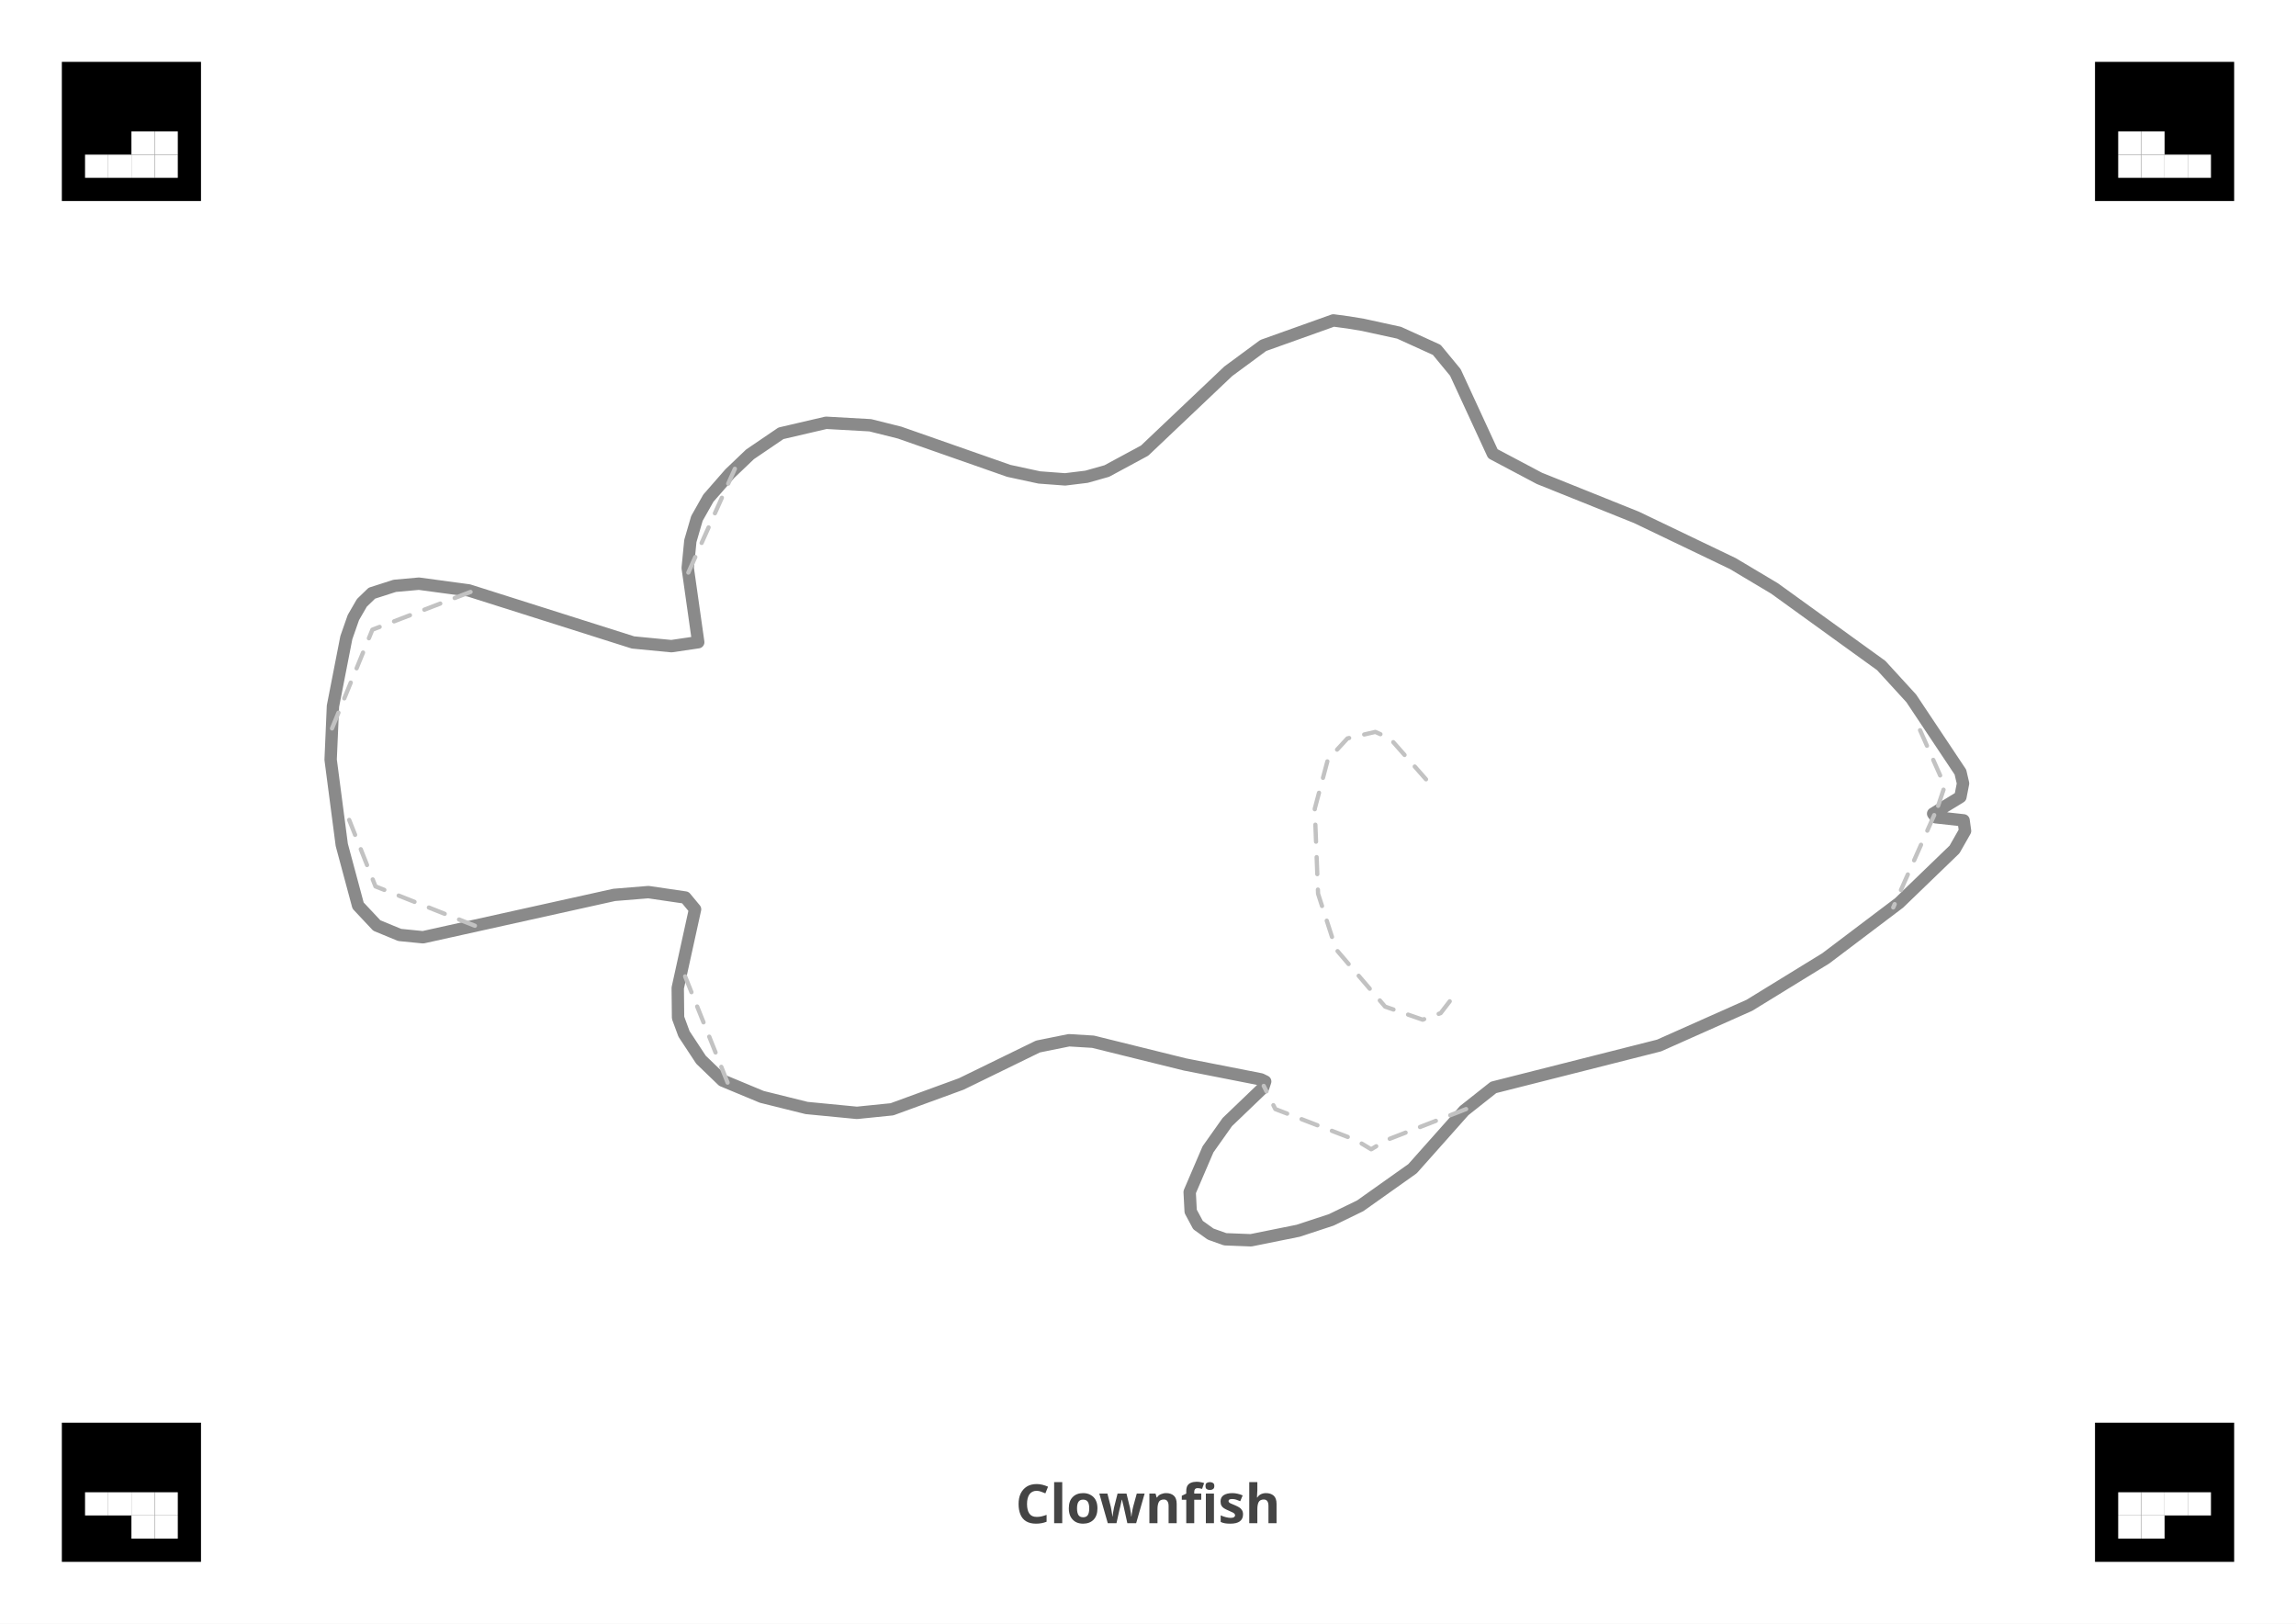
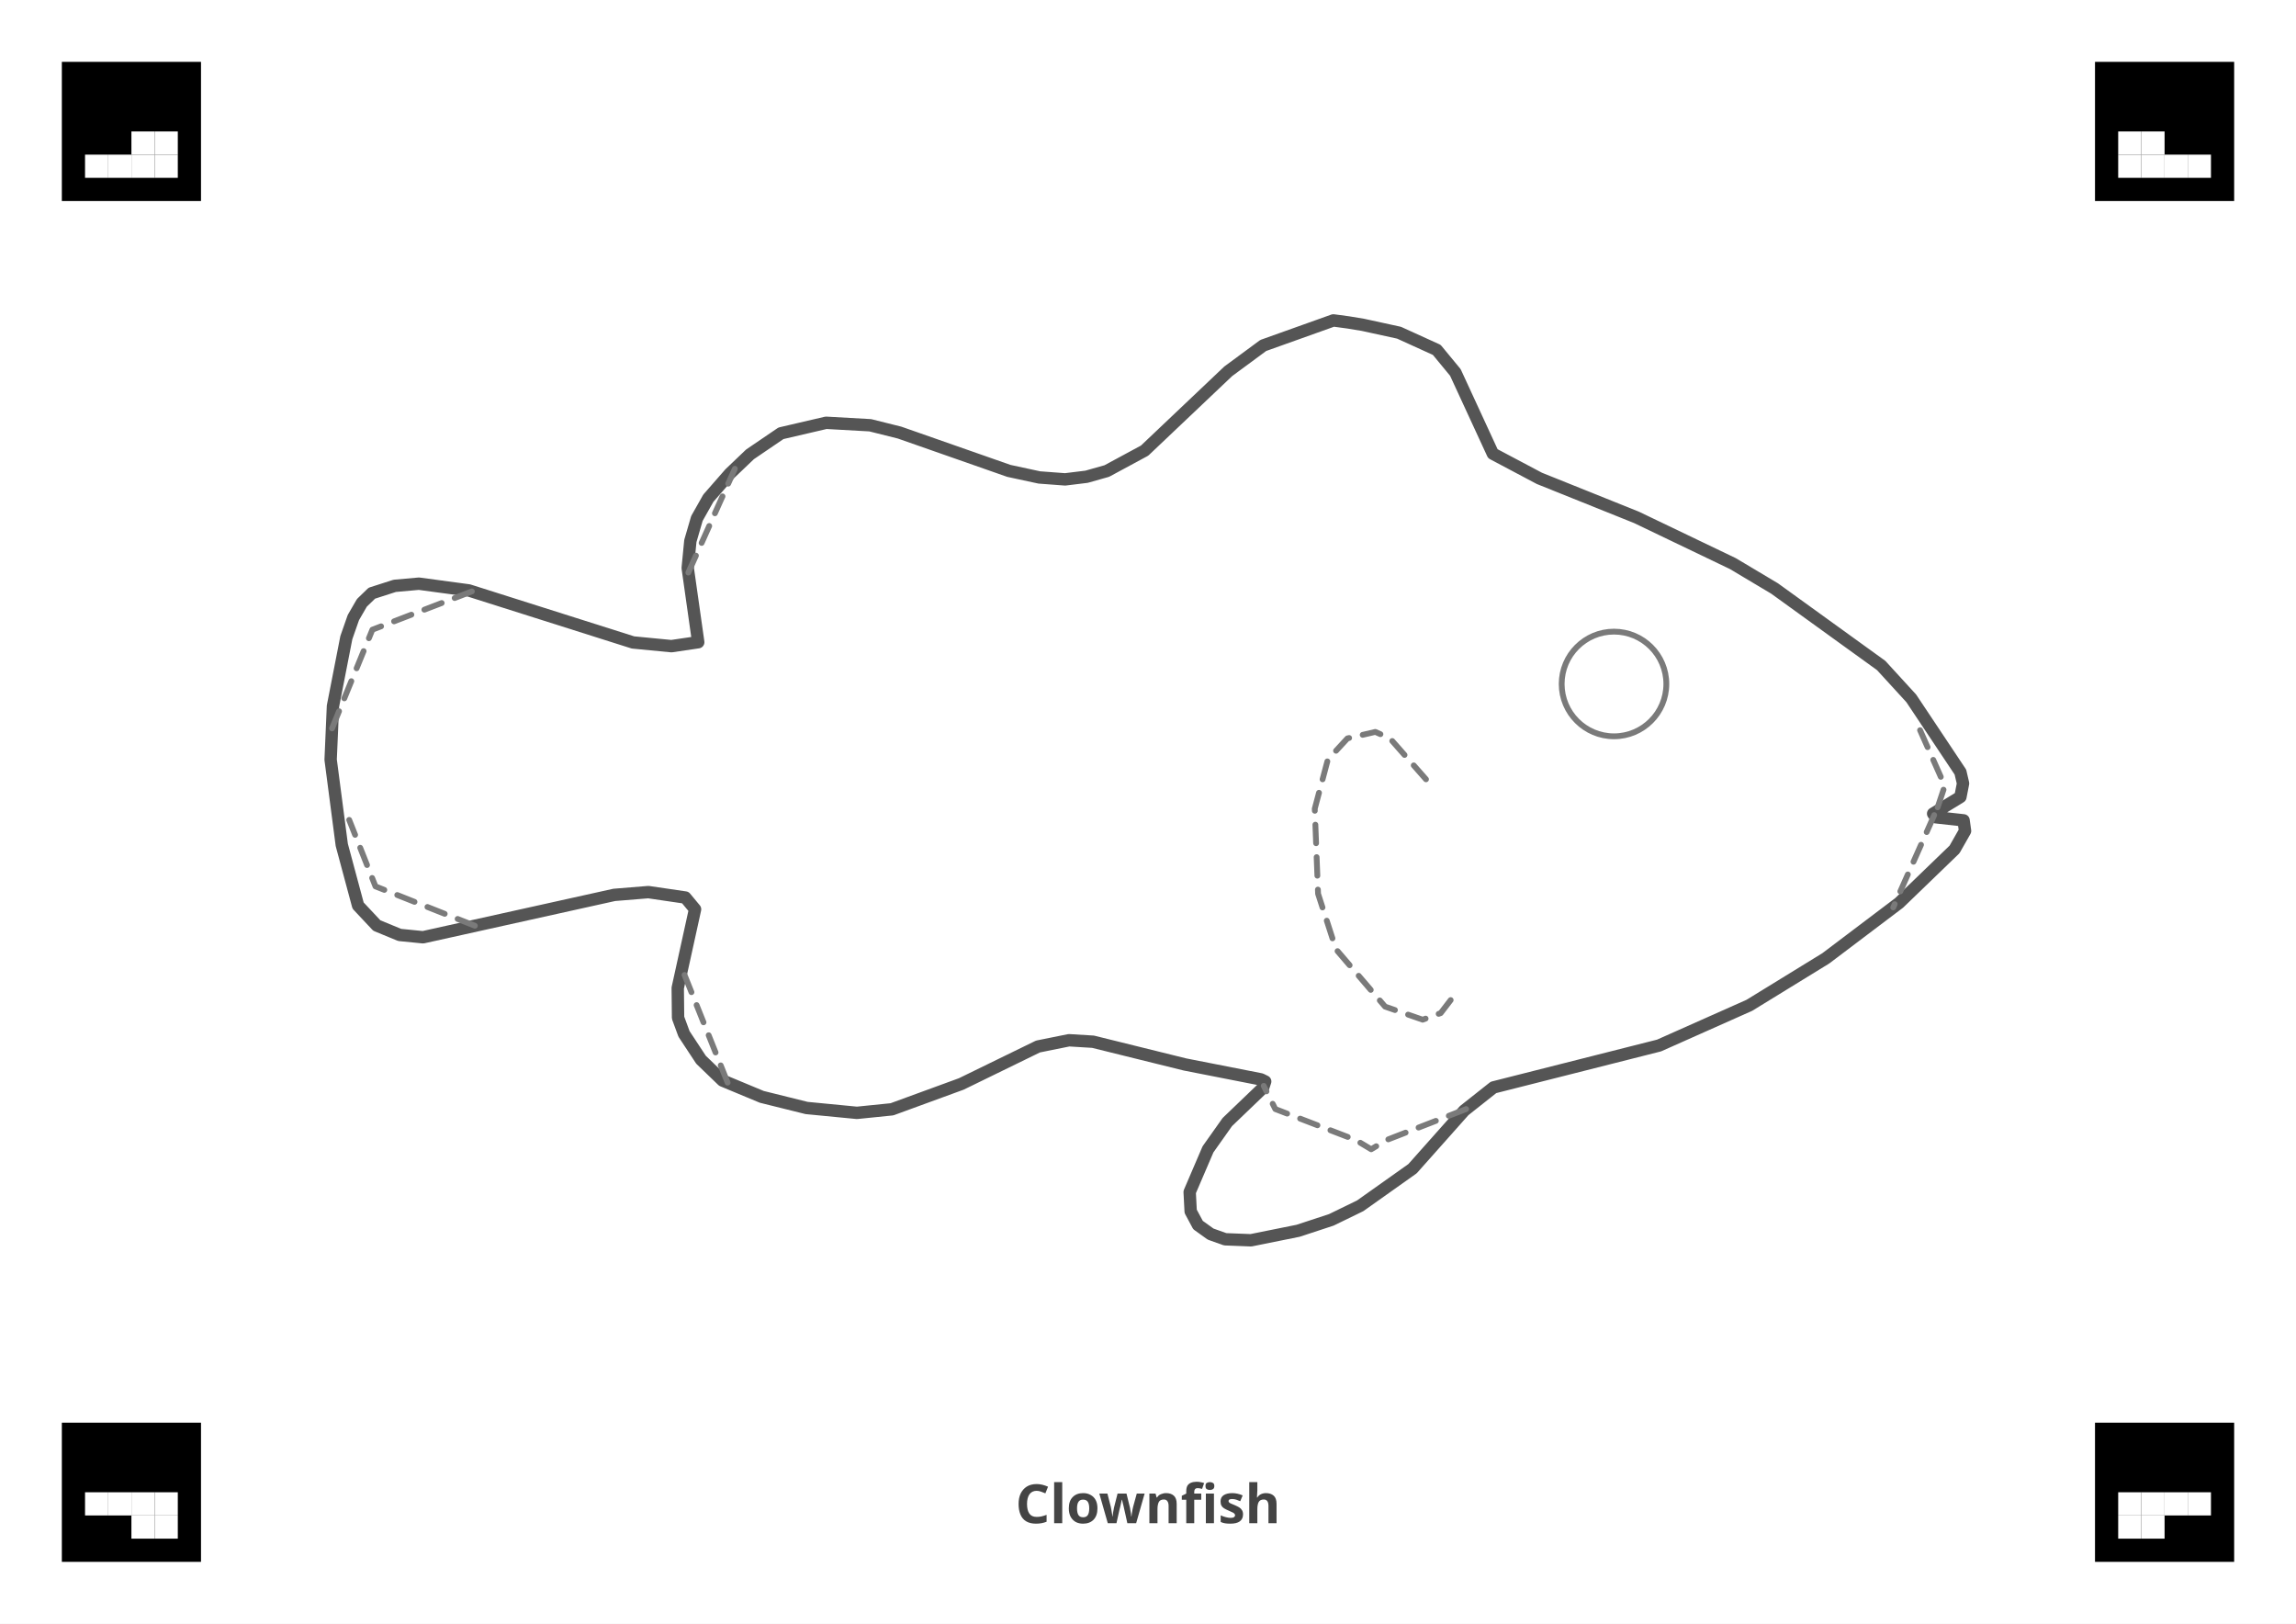
<svg xmlns="http://www.w3.org/2000/svg" width="297mm" height="210mm" viewBox="0 0 297 210">
  <rect width="297" height="210" fill="#fff" />
  <rect x="8" y="8" width="18" height="18" fill="#000" />
  <rect x="17.00" y="17.00" width="3" height="3" fill="#fff" />
  <rect x="20.00" y="17.00" width="3" height="3" fill="#fff" />
  <rect x="11.00" y="20.00" width="3" height="3" fill="#fff" />
  <rect x="14.00" y="20.00" width="3" height="3" fill="#fff" />
  <rect x="17.00" y="20.00" width="3" height="3" fill="#fff" />
  <rect x="20.00" y="20.00" width="3" height="3" fill="#fff" />
  <rect x="271" y="8" width="18" height="18" fill="#000" />
  <rect x="274.00" y="17.00" width="3" height="3" fill="#fff" />
  <rect x="277.00" y="17.00" width="3" height="3" fill="#fff" />
  <rect x="274.00" y="20.00" width="3" height="3" fill="#fff" />
  <rect x="277.00" y="20.00" width="3" height="3" fill="#fff" />
  <rect x="280.00" y="20.00" width="3" height="3" fill="#fff" />
  <rect x="283.00" y="20.00" width="3" height="3" fill="#fff" />
  <rect x="8" y="184" width="18" height="18" fill="#000" />
  <rect x="11.00" y="193.00" width="3" height="3" fill="#fff" />
  <rect x="14.00" y="193.00" width="3" height="3" fill="#fff" />
  <rect x="17.00" y="193.00" width="3" height="3" fill="#fff" />
  <rect x="20.00" y="193.00" width="3" height="3" fill="#fff" />
  <rect x="17.00" y="196.00" width="3" height="3" fill="#fff" />
  <rect x="20.00" y="196.00" width="3" height="3" fill="#fff" />
  <rect x="271" y="184" width="18" height="18" fill="#000" />
  <rect x="274.00" y="193.00" width="3" height="3" fill="#fff" />
  <rect x="277.00" y="193.00" width="3" height="3" fill="#fff" />
  <rect x="280.00" y="193.00" width="3" height="3" fill="#fff" />
  <rect x="283.00" y="193.00" width="3" height="3" fill="#fff" />
  <rect x="274.00" y="196.00" width="3" height="3" fill="#fff" />
  <rect x="277.00" y="196.00" width="3" height="3" fill="#fff" />
-   <path d="M176.29 42.01 L180.97 43.03 L185.85 45.25 L188.26 48.17 L193.11 58.68 L199.13 61.87 L211.68 66.91 L224.15 72.89 L229.55 76.11 L243.34 86.07 L247.23 90.32 L253.59 99.86 L253.93 101.32 L253.59 103.07 L250.06 105.23 L250.40 105.70 L254.00 106.10 L254.19 107.47 L252.83 109.86 L245.66 116.78 L236.17 123.95 L226.29 130.02 L214.61 135.22 L193.19 140.64 L189.40 143.64 L182.72 151.15 L175.95 155.95 L172.21 157.77 L167.92 159.18 L161.82 160.41 L158.48 160.28 L156.60 159.61 L154.97 158.44 L154.02 156.67 L153.89 154.17 L156.26 148.65 L158.76 145.12 L163.39 140.68 L163.66 139.87 L163.11 139.60 L153.28 137.67 L141.39 134.73 L138.28 134.54 L134.27 135.35 L124.35 140.19 L115.38 143.47 L110.85 143.93 L104.34 143.30 L98.54 141.86 L93.47 139.75 L90.68 137.06 L88.48 133.72 L87.71 131.63 L87.67 127.78 L89.91 117.60 L88.65 116.08 L83.87 115.38 L79.45 115.74 L54.72 121.22 L51.70 120.92 L48.74 119.70 L46.32 117.12 L44.21 109.27 L42.77 98.25 L43.07 91.33 L44.80 82.47 L45.71 79.87 L46.81 77.97 L48.10 76.72 L51.06 75.77 L54.19 75.49 L60.64 76.36 L81.88 83.09 L86.85 83.57 L90.32 83.06 L88.96 73.46 L89.30 69.97 L90.15 67.05 L91.63 64.43 L94.42 61.24 L97.02 58.76 L101.02 56.04 L106.86 54.68 L112.57 55.00 L116.37 55.95 L130.50 60.90 L134.44 61.75 L137.78 62.00 L140.55 61.66 L143.17 60.92 L148.06 58.28 L158.88 48.02 L163.41 44.68 L172.48 41.44 L174.41 41.70 Z" fill="#fff" stroke="#8a8a8a" stroke-width="1.6" stroke-linejoin="round" />
-   <path d="M248.37 94.44 L251.57 101.64 L251.17 102.84 L250.45 104.99" fill="none" stroke="#c2c2c2" stroke-width="0.55" stroke-dasharray="2.2 2" stroke-linecap="round" stroke-linejoin="round" />
-   <path d="M250.20 105.42 L249.57 106.84 L246.37 114.04 L244.90 117.36" fill="none" stroke="#c2c2c2" stroke-width="0.55" stroke-dasharray="2.2 2" stroke-linecap="round" stroke-linejoin="round" />
-   <path d="M189.65 143.44 L186.57 144.64 L179.37 147.44 L177.37 148.64 L175.37 147.44 L164.97 143.44 L164.17 141.84 L163.47 140.44" fill="none" stroke="#c2c2c2" stroke-width="0.55" stroke-dasharray="2.2 2" stroke-linecap="round" stroke-linejoin="round" />
-   <path d="M94.12 140.02 L93.17 137.64 L89.17 127.64 L88.22 125.27" fill="none" stroke="#c2c2c2" stroke-width="0.55" stroke-dasharray="2.2 2" stroke-linecap="round" stroke-linejoin="round" />
-   <path d="M61.43 119.73 L59.17 118.84 L48.57 114.64 L45.17 106.04" fill="none" stroke="#c2c2c2" stroke-width="0.55" stroke-dasharray="2.2 2" stroke-linecap="round" stroke-linejoin="round" />
-   <path d="M42.95 94.21 L44.57 90.24 L48.17 81.44 L58.57 77.44 L61.04 76.49" fill="none" stroke="#c2c2c2" stroke-width="0.55" stroke-dasharray="2.2 2" stroke-linecap="round" stroke-linejoin="round" />
-   <path d="M89.04 74.05 L90.57 70.64 L93.17 64.84 L95.06 60.63" fill="none" stroke="#c2c2c2" stroke-width="0.55" stroke-dasharray="2.2 2" stroke-linecap="round" stroke-linejoin="round" />
-   <path d="M184.46 100.79 L179.80 95.50 L177.90 94.66 L174.30 95.50 L171.76 98.25 L170.07 104.60 L170.50 115.59 L172.82 122.78 L179.17 130.19 L184.03 131.88 L186.36 131.03 L188.47 128.28" fill="none" stroke="#c2c2c2" stroke-width="0.55" stroke-dasharray="2.2 2" stroke-linecap="round" stroke-linejoin="round" />
-   <text x="148.5" y="197" text-anchor="middle" font-family="Segoe UI, sans-serif" font-size="7" font-weight="600" fill="#444">Clownfish</text>
+   <path d="M176.29 42.01 L180.97 43.03 L185.85 45.25 L188.26 48.17 L193.11 58.68 L199.13 61.87 L211.68 66.91 L224.15 72.89 L229.55 76.11 L243.34 86.07 L247.23 90.32 L253.59 99.86 L253.93 101.32 L253.59 103.07 L250.06 105.23 L250.40 105.70 L254.00 106.10 L254.19 107.47 L252.83 109.86 L245.66 116.78 L236.17 123.95 L226.29 130.02 L214.61 135.22 L193.19 140.64 L189.40 143.64 L182.72 151.15 L175.95 155.95 L172.21 157.77 L167.92 159.18 L161.82 160.41 L158.48 160.28 L156.60 159.61 L154.97 158.44 L154.02 156.67 L153.89 154.17 L156.26 148.65 L158.76 145.12 L163.39 140.68 L163.66 139.87 L163.11 139.60 L153.28 137.67 L141.39 134.73 L138.28 134.54 L134.27 135.35 L124.35 140.19 L115.38 143.47 L110.85 143.93 L104.34 143.30 L98.54 141.86 L93.47 139.75 L90.68 137.06 L88.48 133.72 L87.71 131.63 L87.67 127.78 L89.91 117.60 L88.65 116.08 L83.87 115.38 L79.45 115.74 L54.72 121.22 L51.70 120.92 L48.74 119.70 L46.32 117.12 L44.21 109.27 L42.77 98.25 L43.07 91.33 L44.80 82.47 L45.71 79.87 L46.81 77.97 L48.10 76.72 L51.06 75.77 L54.19 75.49 L60.64 76.36 L81.88 83.09 L86.85 83.57 L90.32 83.06 L88.96 73.46 L89.30 69.97 L90.15 67.05 L91.63 64.43 L94.42 61.24 L97.02 58.76 L101.02 56.04 L106.86 54.68 L112.57 55.00 L116.37 55.95 L130.50 60.90 L134.44 61.75 L137.78 62.00 L140.55 61.66 L143.17 60.92 L148.06 58.28 L158.88 48.02 L163.41 44.68 L172.48 41.44 L174.41 41.70 Z" fill="#fff" stroke="#555" stroke-width="1.6" stroke-linejoin="round" />
+   <path d="M248.37 94.44 L251.57 101.64 L251.17 102.84 L250.45 104.99" fill="none" stroke="#7a7a7a" stroke-width="0.75" stroke-dasharray="2.40 1.80" stroke-linecap="round" stroke-linejoin="round" />
+   <path d="M250.20 105.42 L249.57 106.84 L246.37 114.04 L244.90 117.36" fill="none" stroke="#7a7a7a" stroke-width="0.75" stroke-dasharray="2.40 1.80" stroke-linecap="round" stroke-linejoin="round" />
+   <path d="M189.65 143.44 L186.57 144.64 L179.37 147.44 L177.37 148.64 L175.37 147.44 L164.97 143.44 L164.17 141.84 L163.47 140.44" fill="none" stroke="#7a7a7a" stroke-width="0.75" stroke-dasharray="2.40 1.80" stroke-linecap="round" stroke-linejoin="round" />
+   <path d="M94.12 140.02 L93.17 137.64 L89.17 127.64 L88.22 125.27" fill="none" stroke="#7a7a7a" stroke-width="0.75" stroke-dasharray="2.40 1.80" stroke-linecap="round" stroke-linejoin="round" />
+   <path d="M61.43 119.73 L59.17 118.84 L48.57 114.64 L45.17 106.04" fill="none" stroke="#7a7a7a" stroke-width="0.75" stroke-dasharray="2.40 1.80" stroke-linecap="round" stroke-linejoin="round" />
+   <path d="M42.95 94.21 L44.57 90.24 L48.17 81.44 L58.57 77.44 L61.04 76.49" fill="none" stroke="#7a7a7a" stroke-width="0.75" stroke-dasharray="2.40 1.80" stroke-linecap="round" stroke-linejoin="round" />
+   <path d="M89.04 74.05 L90.57 70.64 L93.17 64.84 L95.06 60.63" fill="none" stroke="#7a7a7a" stroke-width="0.75" stroke-dasharray="2.40 1.80" stroke-linecap="round" stroke-linejoin="round" />
+   <path d="M184.46 100.79 L179.80 95.50 L177.90 94.66 L174.30 95.50 L171.76 98.25 L170.07 104.60 L170.50 115.59 L172.82 122.78 L179.17 130.19 L184.03 131.88 L186.36 131.03 L188.47 128.28" fill="none" stroke="#7a7a7a" stroke-width="0.75" stroke-dasharray="2.40 1.80" stroke-linecap="round" stroke-linejoin="round" />
+   <circle cx="208.78" cy="88.46" r="6.77" fill="none" stroke="#7a7a7a" stroke-width="0.75" />
+   <text x="148.5" y="197" text-anchor="middle" font-family="Segoe UI, sans-serif" font-size="7.0" font-weight="600" fill="#444">Clownfish</text>
</svg>
